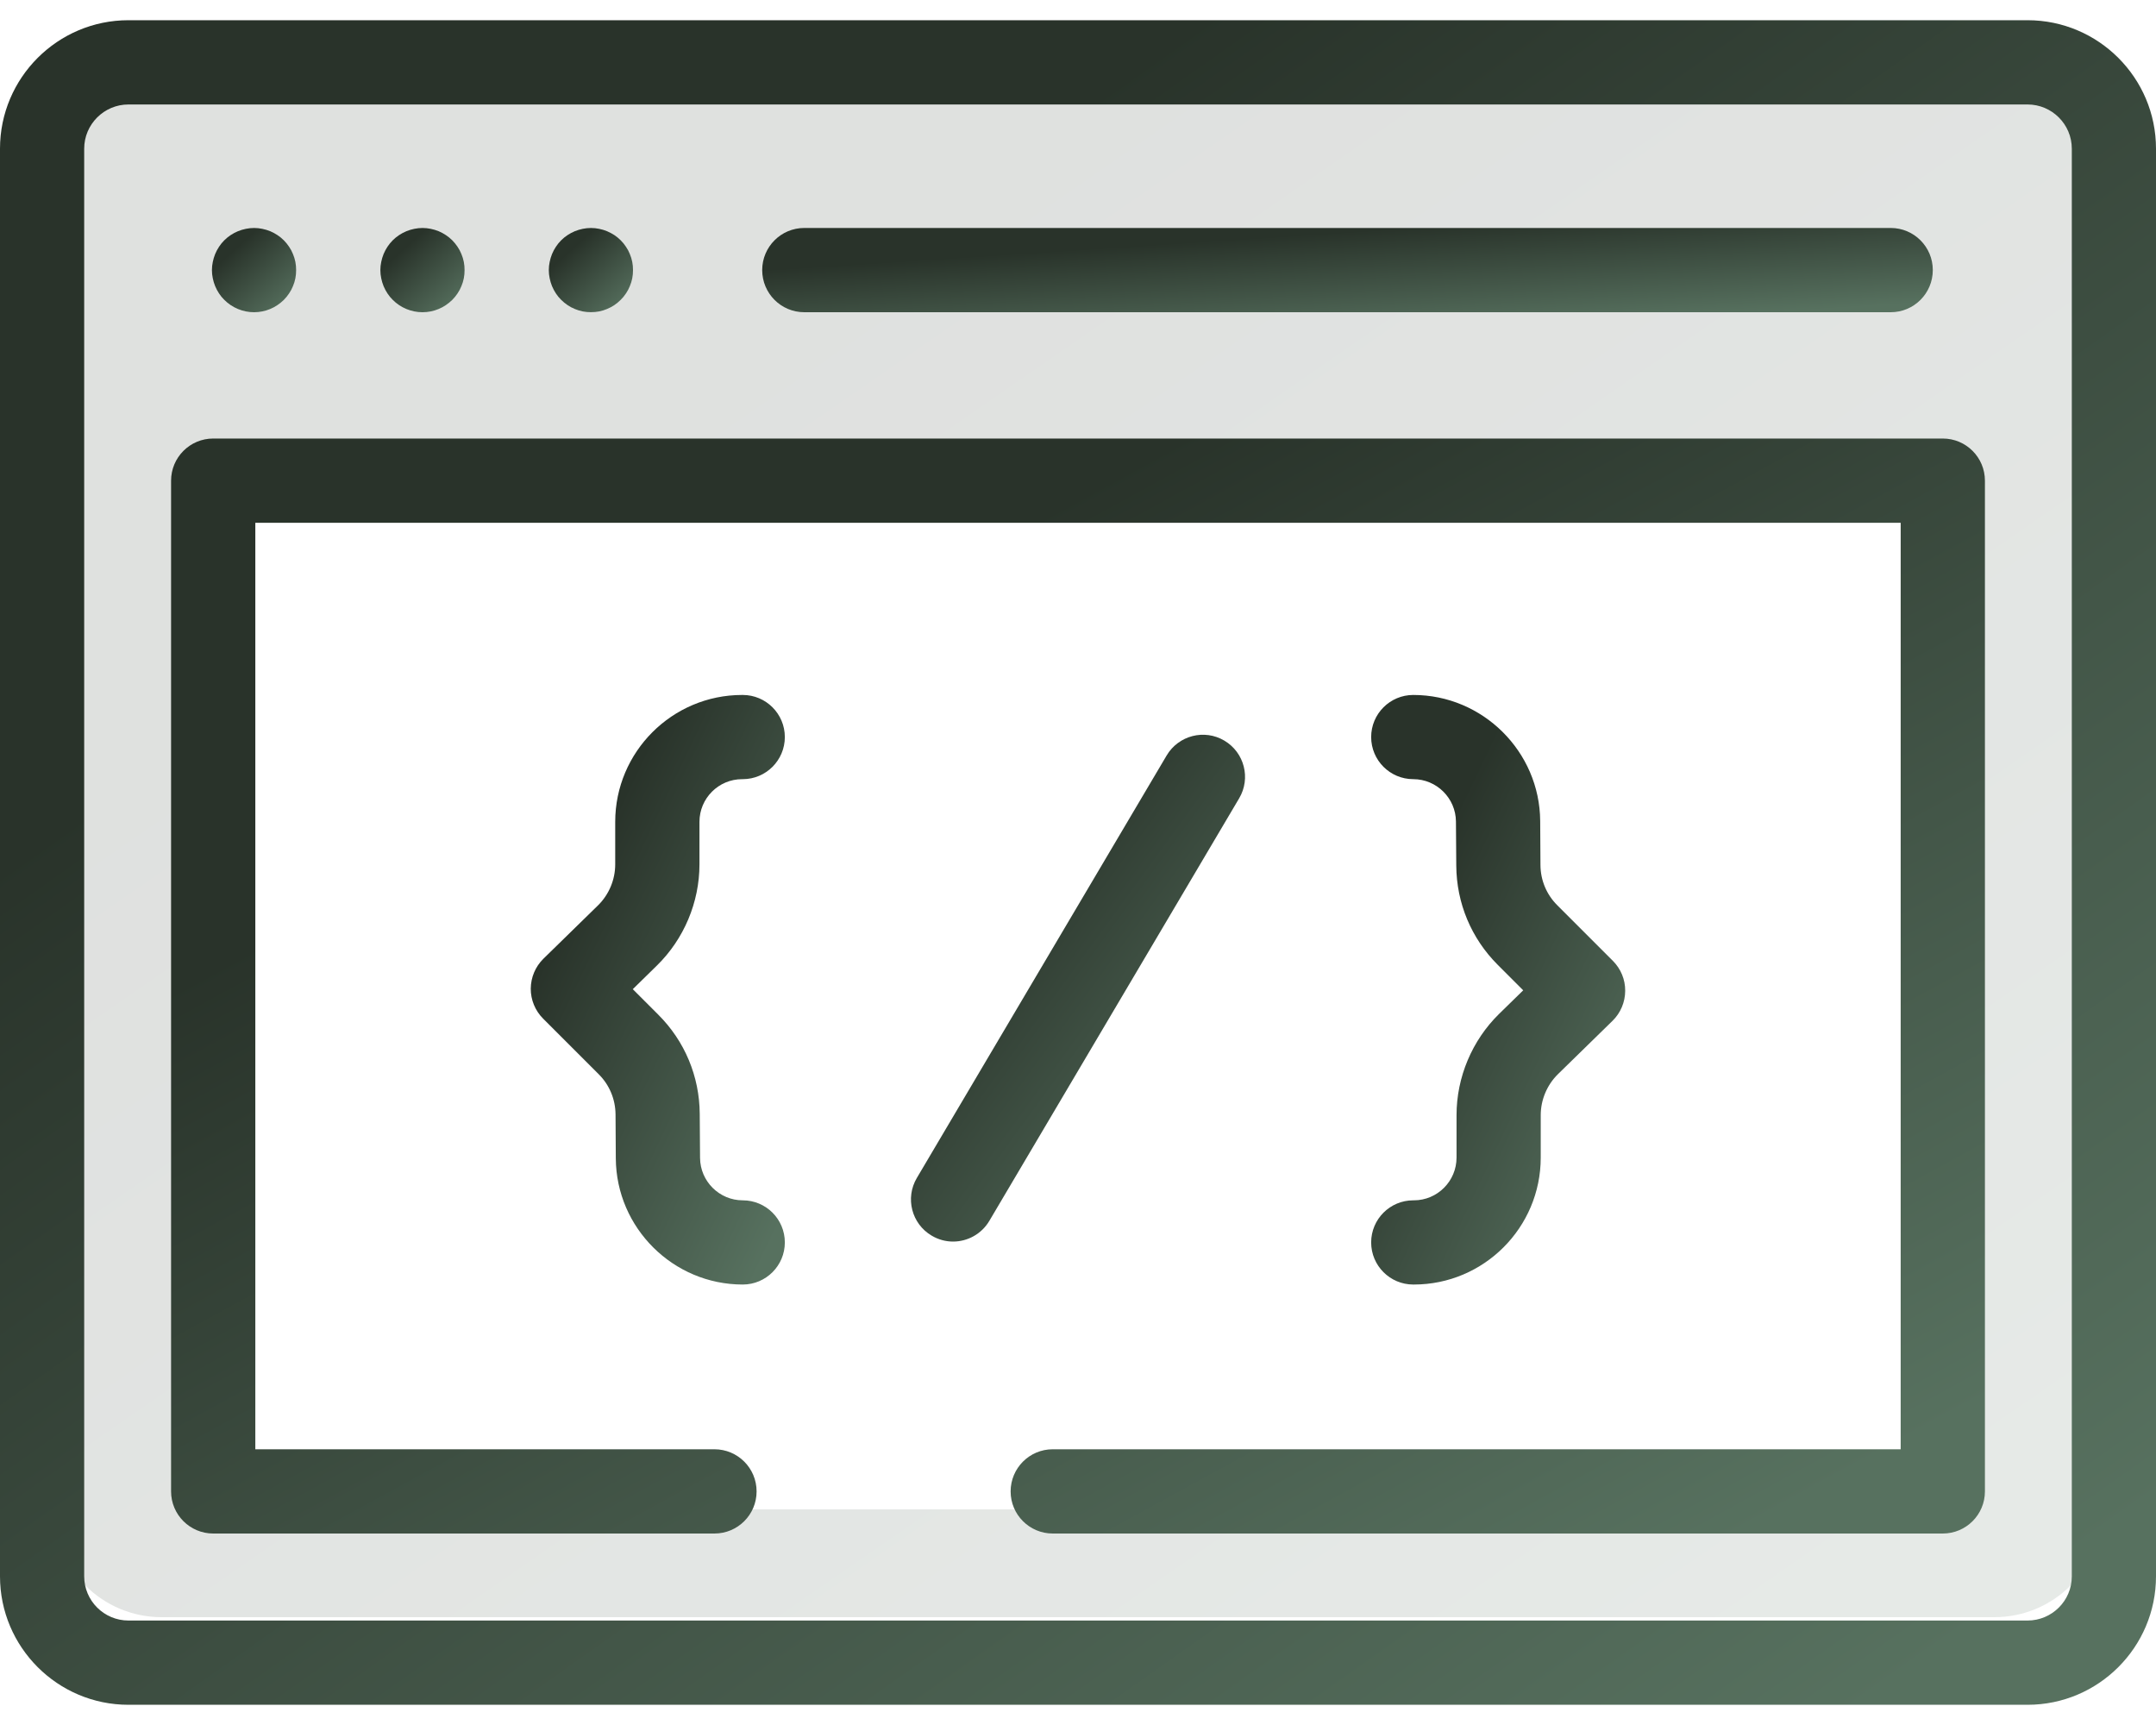
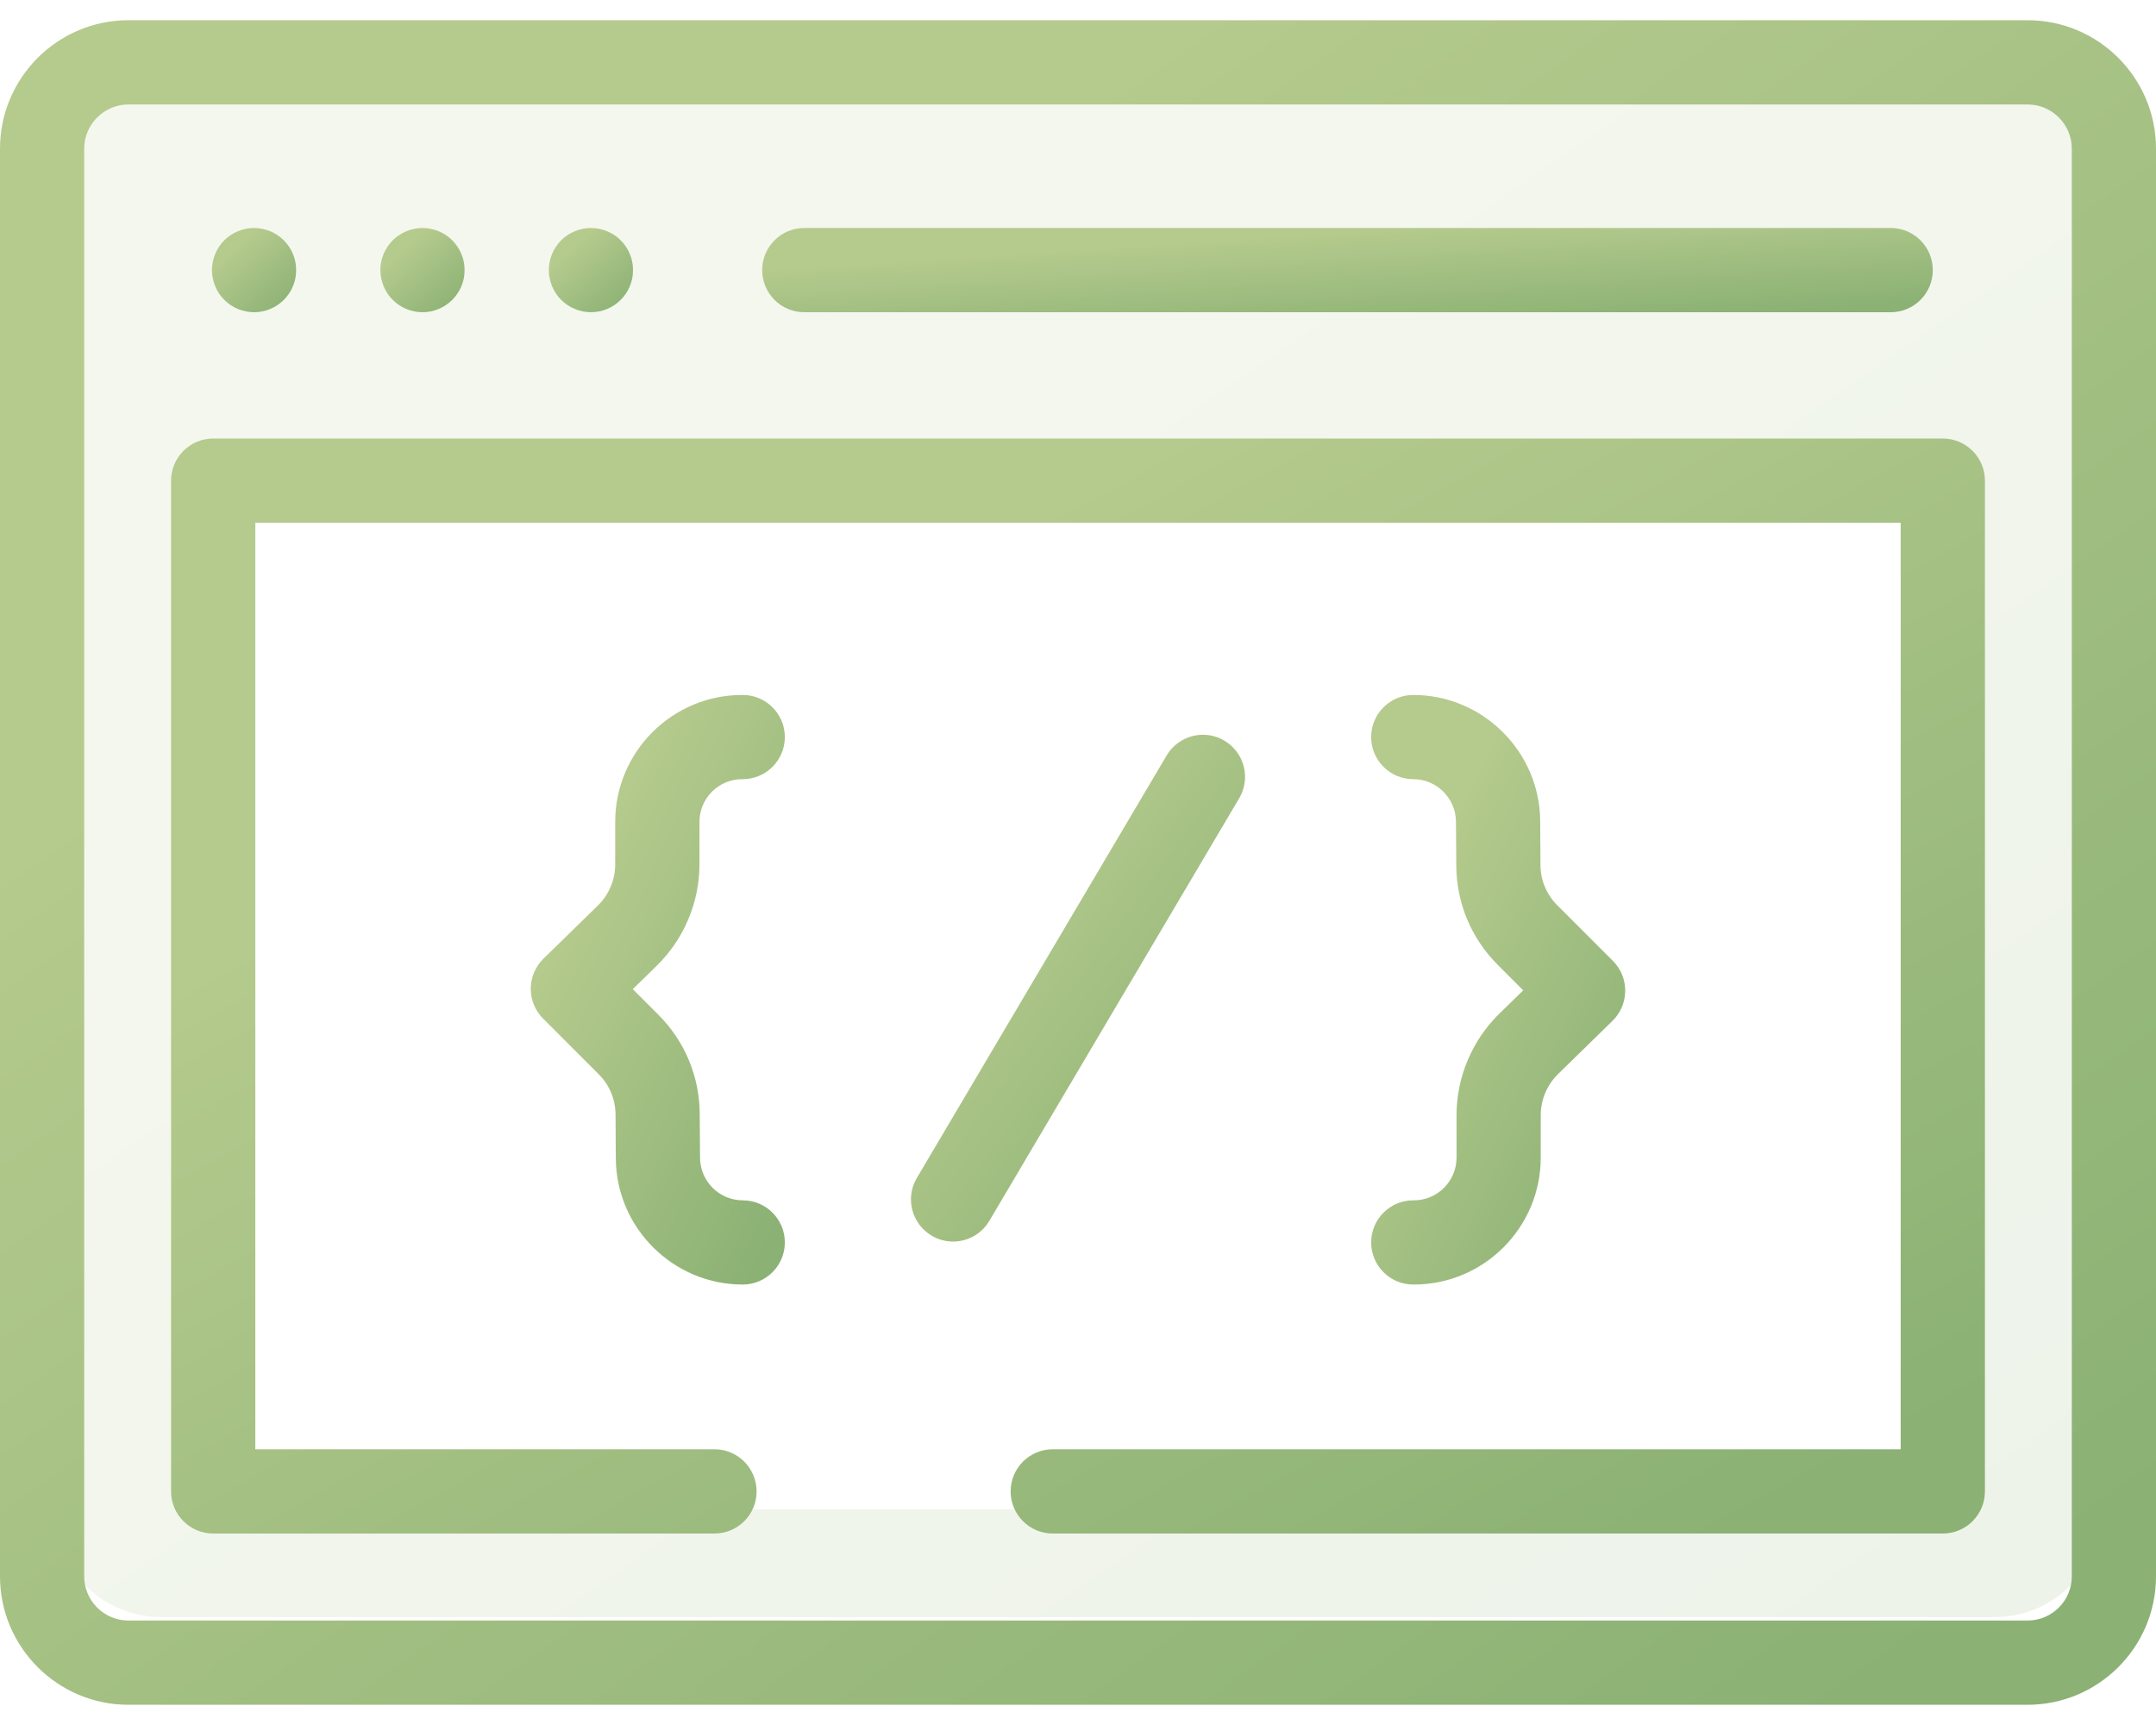
<svg xmlns="http://www.w3.org/2000/svg" width="40" height="32" viewBox="0 0 40 32" fill="none">
  <path opacity="0.15" fill-rule="evenodd" clip-rule="evenodd" d="M3 1C1.895 1 1 1.895 1 3V28C1 29.105 1.895 30 3 30H37C38.105 30 39 29.105 39 28V3C39 1.895 38.105 1 37 1H3ZM36 9H4V28H36V9Z" fill="url(#paint0_linear)" />
  <path d="M37.617 0.375H2.383C1.069 0.375 0 1.444 0 2.758V29.242C0 30.556 1.069 31.625 2.383 31.625H37.617C38.931 31.625 40 30.556 40 29.242V2.758C40 1.444 38.931 0.375 37.617 0.375ZM38.438 29.242C38.438 29.695 38.069 30.062 37.617 30.062H2.383C1.931 30.062 1.562 29.695 1.562 29.242V2.758C1.562 2.306 1.931 1.938 2.383 1.938H37.617C38.069 1.938 38.438 2.306 38.438 2.758V29.242Z" fill="url(#paint1_linear)" />
  <path d="M14.922 5.792H35.078C35.51 5.792 35.859 5.442 35.859 5.01C35.859 4.579 35.51 4.229 35.078 4.229H14.922C14.49 4.229 14.141 4.579 14.141 5.01C14.141 5.442 14.49 5.792 14.922 5.792Z" fill="url(#paint2_linear)" />
  <path d="M3.992 5.309C4.012 5.356 4.036 5.402 4.064 5.444C4.092 5.487 4.125 5.527 4.161 5.562C4.306 5.709 4.508 5.792 4.713 5.792C4.765 5.792 4.816 5.787 4.866 5.777C4.916 5.767 4.966 5.752 5.013 5.732C5.06 5.713 5.105 5.688 5.147 5.66C5.19 5.631 5.23 5.598 5.266 5.563C5.302 5.527 5.334 5.487 5.363 5.444C5.392 5.402 5.416 5.356 5.435 5.309C5.455 5.262 5.47 5.213 5.48 5.163C5.49 5.113 5.494 5.061 5.494 5.01C5.494 4.959 5.49 4.908 5.48 4.858C5.47 4.808 5.455 4.759 5.435 4.712C5.416 4.664 5.392 4.619 5.363 4.577C5.334 4.534 5.302 4.494 5.266 4.458C5.23 4.422 5.19 4.389 5.147 4.361C5.105 4.333 5.06 4.309 5.013 4.289C4.966 4.27 4.916 4.255 4.866 4.245C4.766 4.224 4.662 4.224 4.561 4.245C4.511 4.255 4.462 4.27 4.415 4.289C4.367 4.309 4.322 4.333 4.28 4.361C4.237 4.389 4.197 4.422 4.161 4.458C4.125 4.494 4.092 4.534 4.064 4.577C4.036 4.619 4.012 4.664 3.992 4.712C3.973 4.759 3.958 4.808 3.948 4.858C3.937 4.908 3.932 4.959 3.932 5.01C3.932 5.061 3.937 5.113 3.948 5.163C3.958 5.213 3.973 5.262 3.992 5.309Z" fill="url(#paint3_linear)" />
  <path d="M7.117 5.309C7.137 5.356 7.161 5.402 7.189 5.444C7.217 5.487 7.25 5.527 7.286 5.562C7.431 5.709 7.633 5.792 7.838 5.792C7.89 5.792 7.941 5.787 7.991 5.777C8.041 5.767 8.091 5.752 8.138 5.732C8.185 5.713 8.23 5.688 8.272 5.66C8.315 5.631 8.355 5.598 8.391 5.563C8.427 5.527 8.459 5.487 8.488 5.444C8.517 5.402 8.541 5.356 8.56 5.309C8.58 5.262 8.595 5.213 8.605 5.163C8.615 5.113 8.619 5.061 8.619 5.01C8.619 4.959 8.615 4.908 8.605 4.858C8.595 4.808 8.58 4.759 8.56 4.712C8.541 4.664 8.517 4.619 8.488 4.577C8.459 4.534 8.427 4.494 8.391 4.458C8.355 4.422 8.315 4.389 8.272 4.361C8.23 4.333 8.185 4.309 8.138 4.289C8.091 4.27 8.041 4.255 7.991 4.245C7.891 4.224 7.787 4.224 7.686 4.245C7.636 4.255 7.587 4.27 7.54 4.289C7.492 4.309 7.447 4.333 7.405 4.361C7.362 4.389 7.322 4.422 7.286 4.458C7.25 4.494 7.217 4.534 7.189 4.577C7.161 4.619 7.137 4.664 7.117 4.712C7.098 4.759 7.083 4.808 7.073 4.858C7.062 4.908 7.057 4.959 7.057 5.01C7.057 5.061 7.062 5.113 7.073 5.163C7.083 5.213 7.098 5.262 7.117 5.309Z" fill="url(#paint4_linear)" />
  <path d="M10.242 5.309C10.262 5.356 10.286 5.402 10.314 5.444C10.342 5.487 10.375 5.527 10.411 5.562C10.447 5.598 10.487 5.631 10.53 5.66C10.572 5.688 10.617 5.713 10.665 5.732C10.712 5.752 10.761 5.767 10.811 5.777C10.861 5.787 10.912 5.791 10.963 5.791C11.015 5.791 11.066 5.787 11.116 5.777C11.166 5.767 11.216 5.752 11.262 5.732C11.309 5.713 11.355 5.688 11.398 5.66C11.44 5.631 11.48 5.598 11.516 5.562C11.552 5.527 11.585 5.487 11.613 5.444C11.642 5.402 11.666 5.356 11.685 5.309C11.705 5.262 11.72 5.213 11.73 5.163C11.74 5.113 11.744 5.061 11.744 5.01C11.744 4.959 11.74 4.908 11.73 4.858C11.72 4.808 11.705 4.759 11.685 4.712C11.666 4.664 11.642 4.619 11.613 4.577C11.585 4.534 11.552 4.494 11.516 4.458C11.48 4.422 11.44 4.389 11.398 4.361C11.355 4.333 11.309 4.309 11.262 4.289C11.216 4.27 11.166 4.255 11.116 4.245C11.016 4.224 10.912 4.224 10.811 4.245C10.761 4.255 10.712 4.27 10.665 4.289C10.617 4.309 10.572 4.333 10.53 4.361C10.487 4.389 10.447 4.422 10.411 4.458C10.375 4.494 10.342 4.534 10.314 4.577C10.286 4.619 10.262 4.664 10.242 4.712C10.223 4.759 10.208 4.808 10.198 4.858C10.187 4.908 10.182 4.959 10.182 5.01C10.182 5.061 10.187 5.113 10.198 5.163C10.208 5.213 10.223 5.262 10.242 5.309Z" fill="url(#paint5_linear)" />
  <path d="M22.715 13.739C22.344 13.519 21.865 13.643 21.645 14.014L17.01 21.852C16.79 22.224 16.913 22.703 17.285 22.922C17.409 22.996 17.546 23.032 17.682 23.032C17.949 23.032 18.209 22.894 18.355 22.648L22.99 14.809C23.21 14.438 23.087 13.959 22.715 13.739Z" fill="url(#paint6_linear)" />
  <path d="M12.977 16.035V15.246C12.977 14.809 13.332 14.454 13.769 14.454H13.78C14.211 14.454 14.561 14.104 14.561 13.673C14.561 13.242 14.211 12.892 13.78 12.892H13.769C12.471 12.892 11.414 13.948 11.414 15.246V16.035C11.414 16.319 11.298 16.596 11.095 16.795L10.082 17.785C9.933 17.931 9.849 18.131 9.847 18.34C9.846 18.548 9.929 18.749 10.076 18.896L11.108 19.928C11.307 20.126 11.417 20.391 11.42 20.672L11.425 21.491C11.434 22.78 12.49 23.829 13.78 23.829C14.211 23.829 14.561 23.479 14.561 23.048C14.561 22.616 14.211 22.267 13.78 22.267C13.346 22.267 12.991 21.914 12.988 21.48L12.982 20.661C12.977 19.966 12.704 19.313 12.213 18.823L11.74 18.35L12.187 17.912C12.689 17.421 12.977 16.737 12.977 16.035Z" fill="url(#paint7_linear)" />
  <path d="M27.023 20.686V21.474C27.023 21.911 26.668 22.267 26.231 22.267H26.22C25.789 22.267 25.439 22.616 25.439 23.048C25.439 23.479 25.789 23.829 26.22 23.829H26.231C27.529 23.829 28.585 22.773 28.585 21.474V20.686C28.585 20.402 28.702 20.125 28.905 19.926L29.918 18.936C30.067 18.79 30.151 18.59 30.152 18.381C30.154 18.172 30.071 17.972 29.923 17.824L28.892 16.793C28.693 16.595 28.582 16.33 28.58 16.049L28.575 15.23C28.566 13.941 27.509 12.892 26.22 12.892C25.789 12.892 25.439 13.242 25.439 13.673C25.439 14.104 25.789 14.454 26.22 14.454C26.654 14.454 27.009 14.807 27.012 15.241L27.018 16.059C27.023 16.754 27.296 17.407 27.787 17.898L28.26 18.371L27.812 18.809C27.311 19.3 27.023 19.984 27.023 20.686Z" fill="url(#paint8_linear)" />
  <path d="M36.044 8.135H3.956C3.524 8.135 3.174 8.485 3.174 8.917V27.667C3.174 28.098 3.524 28.448 3.956 28.448H13.255C13.687 28.448 14.037 28.098 14.037 27.667C14.037 27.235 13.687 26.885 13.255 26.885H4.737V9.698H35.263V26.885H19.531C19.1 26.885 18.75 27.235 18.75 27.667C18.75 28.098 19.1 28.448 19.531 28.448H36.044C36.476 28.448 36.826 28.098 36.826 27.667V8.917C36.826 8.485 36.476 8.135 36.044 8.135Z" fill="url(#paint9_linear)" />
  <defs>
    <linearGradient id="paint0_linear" x1="3.153" y1="1" x2="26.689" y2="35.054" gradientUnits="userSpaceOnUse">
-       <stop offset="0.259" stop-color="#29332a" />
-       <stop offset="1" stop-color="#57715f" />
+       <stop offset="0.259" stop-color="#B5CA8D" />
+       <stop offset="1" stop-color="#8BB174" />
    </linearGradient>
    <linearGradient id="paint1_linear" x1="2.267" y1="0.375" x2="27.833" y2="36.511" gradientUnits="userSpaceOnUse">
-       <stop offset="0.259" stop-color="#29332a" />
-       <stop offset="1" stop-color="#57715f" />
+       <stop offset="0.259" stop-color="#B5CA8D" />
+       <stop offset="1" stop-color="#8BB174" />
    </linearGradient>
    <linearGradient id="paint2_linear" x1="15.371" y1="4.229" x2="15.547" y2="6.929" gradientUnits="userSpaceOnUse">
-       <stop offset="0.259" stop-color="#29332a" />
-       <stop offset="1" stop-color="#57715f" />
+       <stop offset="0.259" stop-color="#B5CA8D" />
+       <stop offset="1" stop-color="#8BB174" />
    </linearGradient>
    <linearGradient id="paint3_linear" x1="4.02" y1="4.229" x2="5.369" y2="5.719" gradientUnits="userSpaceOnUse">
-       <stop offset="0.259" stop-color="#29332a" />
-       <stop offset="1" stop-color="#57715f" />
+       <stop offset="0.259" stop-color="#B5CA8D" />
+       <stop offset="1" stop-color="#8BB174" />
    </linearGradient>
    <linearGradient id="paint4_linear" x1="7.145" y1="4.229" x2="8.494" y2="5.719" gradientUnits="userSpaceOnUse">
-       <stop offset="0.259" stop-color="#29332a" />
-       <stop offset="1" stop-color="#57715f" />
+       <stop offset="0.259" stop-color="#B5CA8D" />
+       <stop offset="1" stop-color="#8BB174" />
    </linearGradient>
    <linearGradient id="paint5_linear" x1="10.27" y1="4.229" x2="11.619" y2="5.719" gradientUnits="userSpaceOnUse">
-       <stop offset="0.259" stop-color="#29332a" />
-       <stop offset="1" stop-color="#57715f" />
+       <stop offset="0.259" stop-color="#B5CA8D" />
+       <stop offset="1" stop-color="#8BB174" />
    </linearGradient>
    <linearGradient id="paint6_linear" x1="17.252" y1="13.63" x2="25.014" y2="19.281" gradientUnits="userSpaceOnUse">
-       <stop offset="0.259" stop-color="#29332a" />
-       <stop offset="1" stop-color="#57715f" />
+       <stop offset="0.259" stop-color="#B5CA8D" />
+       <stop offset="1" stop-color="#8BB174" />
    </linearGradient>
    <linearGradient id="paint7_linear" x1="10.114" y1="12.892" x2="17.479" y2="16.396" gradientUnits="userSpaceOnUse">
-       <stop offset="0.259" stop-color="#29332a" />
-       <stop offset="1" stop-color="#57715f" />
+       <stop offset="0.259" stop-color="#B5CA8D" />
+       <stop offset="1" stop-color="#8BB174" />
    </linearGradient>
    <linearGradient id="paint8_linear" x1="25.706" y1="12.892" x2="33.07" y2="16.396" gradientUnits="userSpaceOnUse">
-       <stop offset="0.259" stop-color="#29332a" />
-       <stop offset="1" stop-color="#57715f" />
+       <stop offset="0.259" stop-color="#B5CA8D" />
+       <stop offset="1" stop-color="#8BB174" />
    </linearGradient>
    <linearGradient id="paint9_linear" x1="5.081" y1="8.135" x2="19.915" y2="35.272" gradientUnits="userSpaceOnUse">
-       <stop offset="0.259" stop-color="#29332a" />
-       <stop offset="1" stop-color="#57715f" />
+       <stop offset="0.259" stop-color="#B5CA8D" />
+       <stop offset="1" stop-color="#8BB174" />
    </linearGradient>
  </defs>
</svg>
